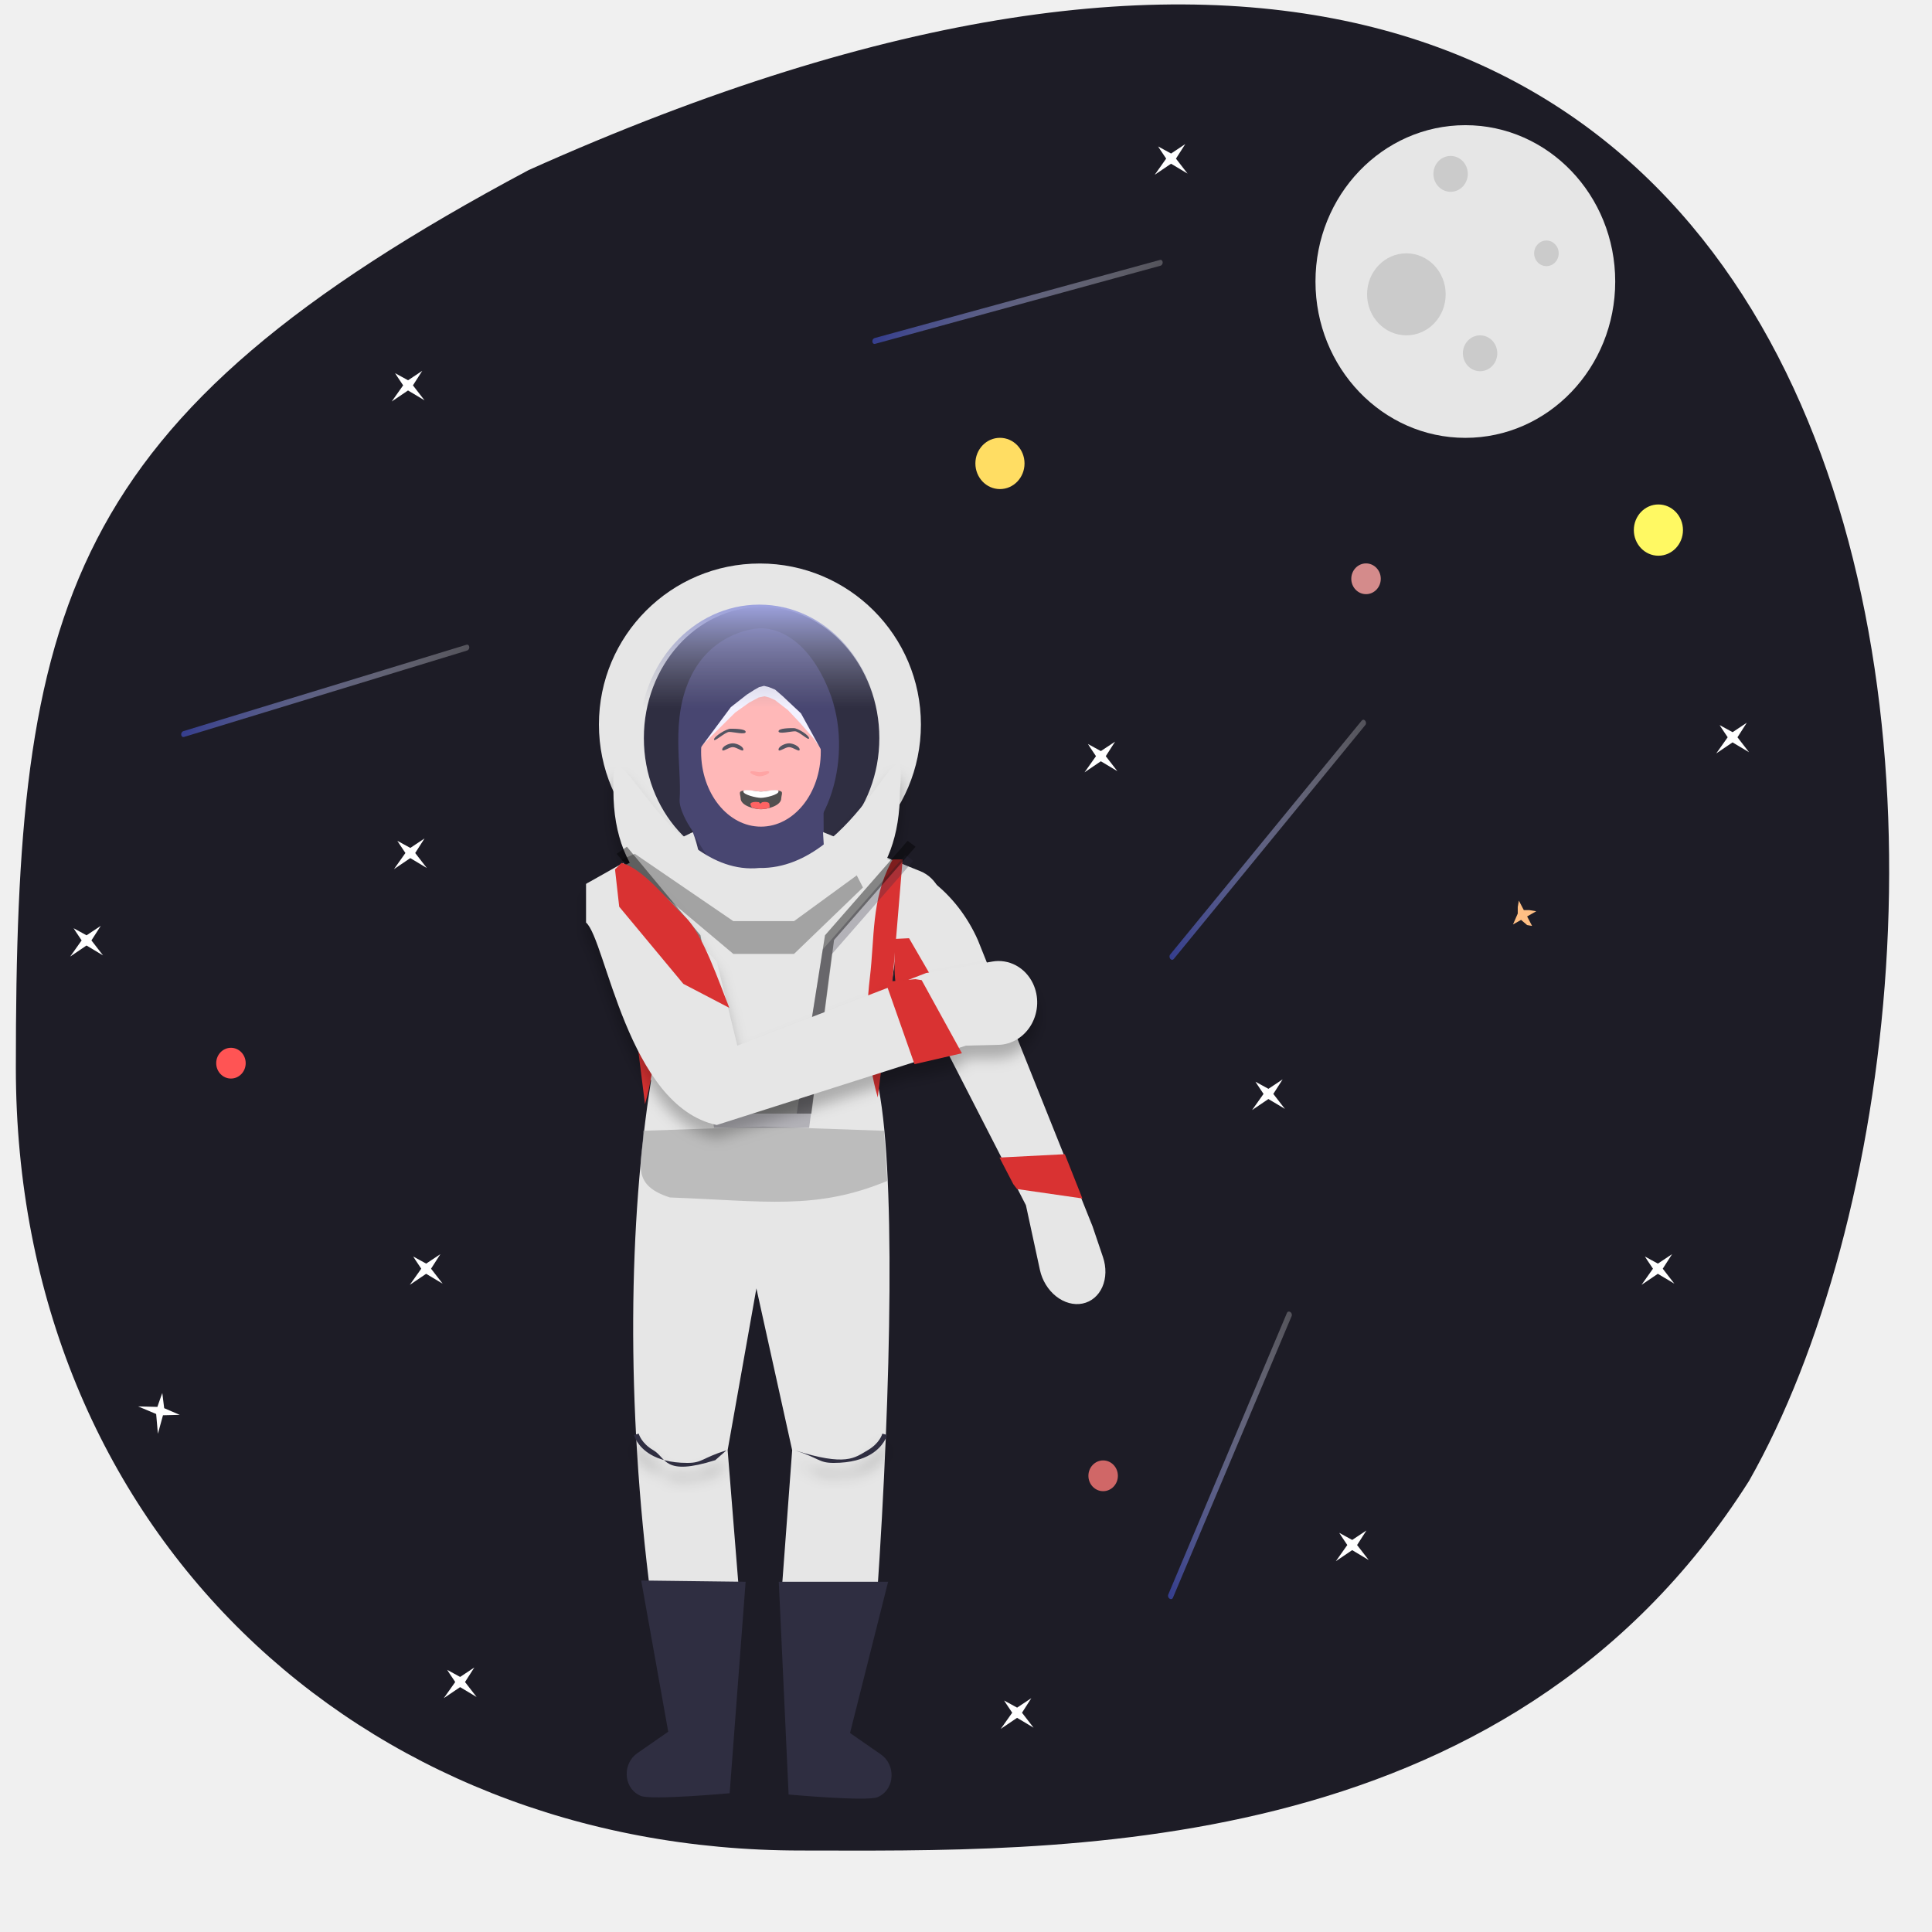
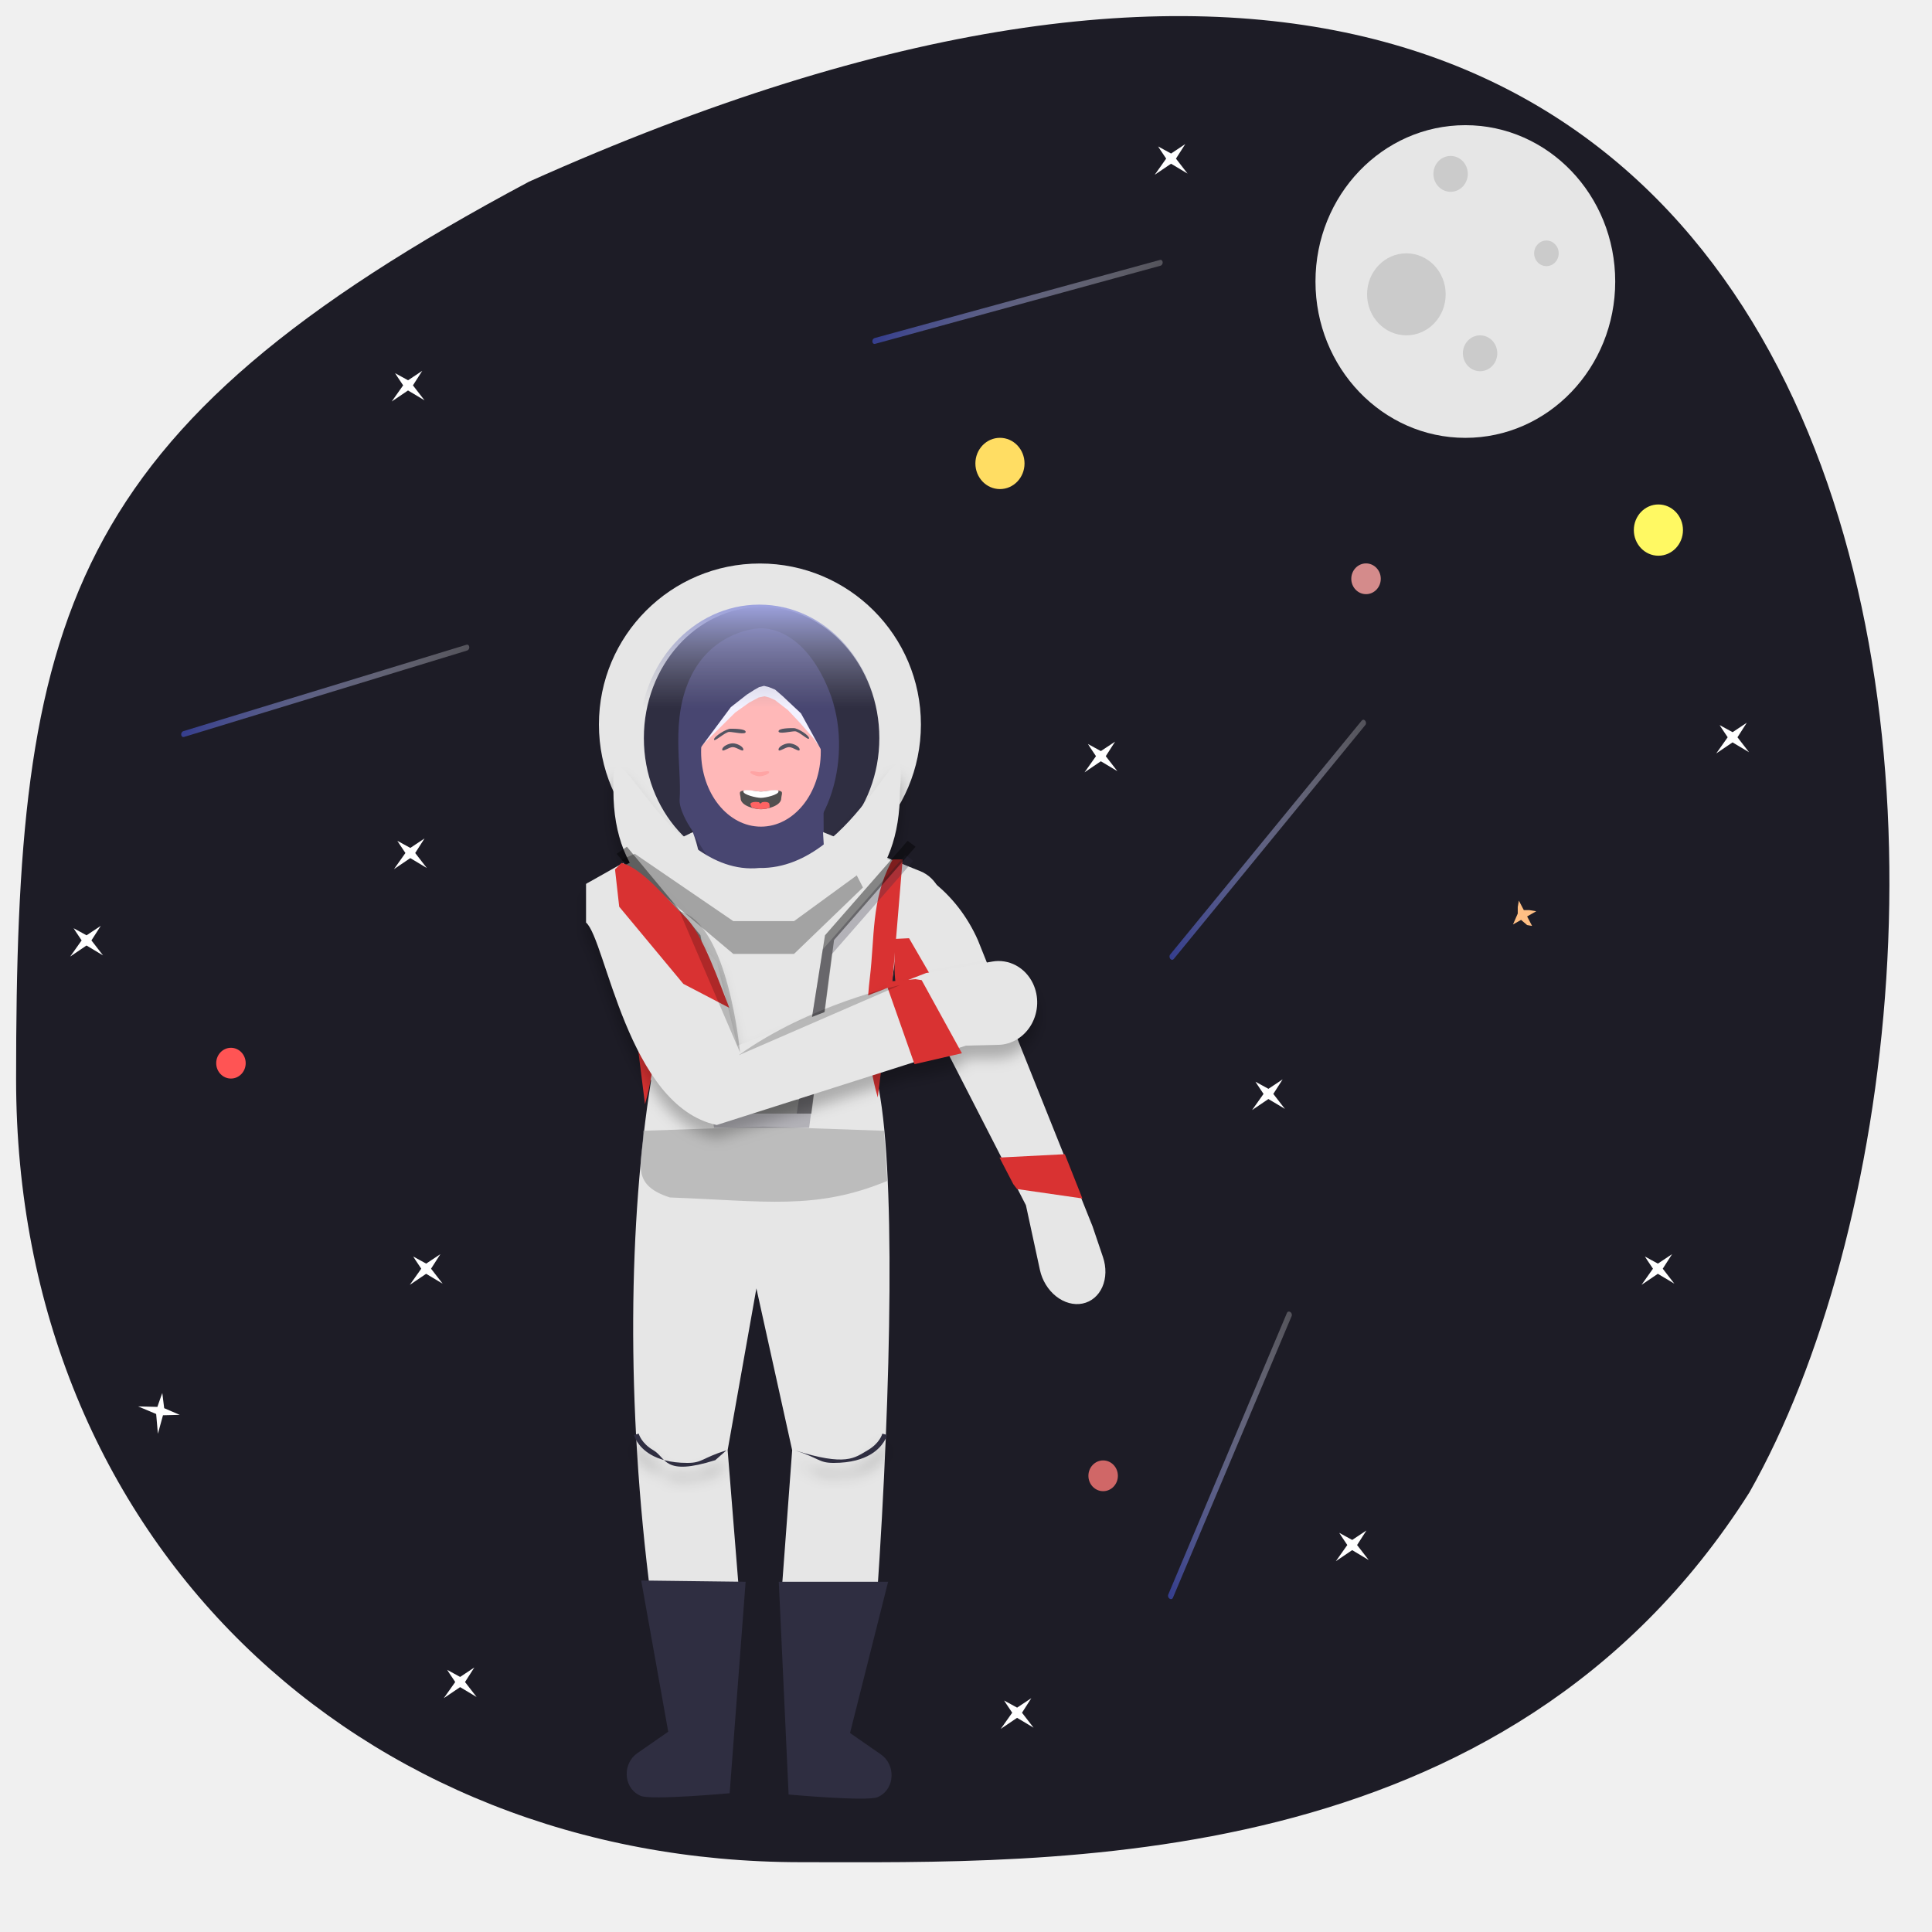
<svg xmlns="http://www.w3.org/2000/svg" width="600" height="600" viewBox="0 0 600 600" fill="none">
  <g id="404">
-     <path id="Vector" d="M543.187 459.902C467.445 579.457 326.264 574.694 248.741 574.694C111.365 574.694 4.922 474.844 4.922 331.54C4.922 188.236 18.985 130.196 164.186 52.812C615.612 -149.633 633.894 300 543.187 459.902Z" fill="#1D1C26" />
+     <path id="Vector" d="M543.265 463.526C467.523 583.082 326.342 578.319 248.819 578.319C111.443 578.319 5 478.468 5 335.164C5 191.86 19.063 133.82 164.265 56.436C615.69 -146.009 633.972 303.624 543.265 463.526Z" fill="#1D1C26" />
    <g id="moon">
      <path id="Vector_2" d="M455.076 135.979C480.782 135.979 501.62 114.242 501.62 87.427C501.62 60.613 480.782 38.875 455.076 38.875C429.371 38.875 408.533 60.613 408.533 87.427C408.533 114.242 429.371 135.979 455.076 135.979Z" fill="#E6E6E6" />
      <path id="Vector_3" d="M450.498 59.57C453.448 59.57 455.839 57.075 455.839 53.998C455.839 50.921 453.448 48.426 450.498 48.426C447.549 48.426 445.157 50.921 445.157 53.998C445.157 57.075 447.549 59.57 450.498 59.57Z" fill="#CBCBCB" />
      <path id="Vector_4" d="M459.655 115.285C462.604 115.285 464.996 112.791 464.996 109.714C464.996 106.636 462.604 104.142 459.655 104.142C456.705 104.142 454.313 106.636 454.313 109.714C454.313 112.791 456.705 115.285 459.655 115.285Z" fill="#CBCBCB" />
      <path id="Vector_5" d="M480.256 82.652C482.363 82.652 484.071 80.87 484.071 78.672C484.071 76.474 482.363 74.692 480.256 74.692C478.148 74.692 476.44 76.474 476.44 78.672C476.44 80.87 478.148 82.652 480.256 82.652Z" fill="#CBCBCB" />
      <path id="Vector_6" d="M436.764 104.142C443.507 104.142 448.972 98.44 448.972 91.407C448.972 84.374 443.507 78.672 436.764 78.672C430.022 78.672 424.556 84.374 424.556 91.407C424.556 98.44 430.022 104.142 436.764 104.142Z" fill="#CBCBCB" />
    </g>
    <path id="planet2" d="M310.545 151.889C314.759 151.889 318.175 148.325 318.175 143.929C318.175 139.533 314.759 135.97 310.545 135.97C306.331 135.97 302.915 139.533 302.915 143.929C302.915 148.325 306.331 151.889 310.545 151.889Z" fill="#FFDD63" />
    <path id="planet1" d="M515.032 172.583C519.246 172.583 522.662 169.019 522.662 164.624C522.662 160.228 519.246 156.664 515.032 156.664C510.818 156.664 507.402 160.228 507.402 164.624C507.402 169.019 510.818 172.583 515.032 172.583Z" fill="#FFF963" />
    <path id="planet3" d="M424.234 184.522C426.762 184.522 428.812 182.384 428.812 179.746C428.812 177.109 426.762 174.971 424.234 174.971C421.705 174.971 419.656 177.109 419.656 179.746C419.656 182.384 421.705 184.522 424.234 184.522Z" fill="#D48B8B" />
    <path id="planet4" d="M71.723 334.954C74.251 334.954 76.301 332.816 76.301 330.178C76.301 327.541 74.251 325.402 71.723 325.402C69.195 325.402 67.145 327.541 67.145 330.178C67.145 332.816 69.195 334.954 71.723 334.954Z" fill="#FF5454" />
    <path id="Vector_7" d="M342.592 463.099C345.12 463.099 347.17 460.961 347.17 458.324C347.17 455.686 345.12 453.548 342.592 453.548C340.063 453.548 338.014 455.686 338.014 458.324C338.014 460.961 340.063 463.099 342.592 463.099Z" fill="#D06767" />
    <path id="star4" d="M131.841 260.391L127.428 263.327L123.403 261.125L124.107 262.225L125.905 264.906L122.349 269.927L127.417 266.495L132.544 269.56L128.941 264.906V264.917L131.841 260.391Z" fill="white" />
    <path id="star7" d="M368.101 44.743L363.688 47.679L359.664 45.477L360.367 46.577L362.165 49.258L358.609 54.279L363.677 50.847L368.805 53.912L365.201 49.258V49.269L368.101 44.743Z" fill="white" />
    <path id="star6" d="M542.484 224.45L538.07 227.386L534.046 225.183L534.749 226.284L536.547 228.964L532.991 233.985L538.06 230.554L543.187 233.619L539.583 228.964V228.976L542.484 224.45Z" fill="white" />
    <path id="Vector_8" d="M519.28 389.487L514.866 392.423L510.842 390.22L511.545 391.32L513.343 394.001L509.787 399.022L514.856 395.591L519.983 398.655L516.379 394.001V394.012L519.28 389.487Z" fill="white" />
    <path id="star3" d="M131.138 115.159L126.724 118.095L122.7 115.892L123.403 116.993L125.201 119.674L121.646 124.694L126.714 121.263L131.841 124.328L128.238 119.674V119.685L131.138 115.159Z" fill="white" />
    <path id="star5" d="M31.29 287.531L26.877 290.467L22.853 288.264L23.556 289.364L25.354 292.045L21.798 297.066L26.866 293.635L31.994 296.699L28.39 292.045V292.056L31.29 287.531Z" fill="white" />
    <path id="star1" d="M398.337 335.208L393.924 338.144L389.899 335.941L390.603 337.042L392.401 339.722L388.845 344.743L393.913 341.312L399.04 344.376L395.437 339.722V339.733L398.337 335.208Z" fill="white" />
    <path id="Vector_9" d="M320.287 527.384L315.873 530.32L311.849 528.117L312.552 529.218L314.35 531.898L310.794 536.919L315.863 533.488L320.99 536.553L317.387 531.898V531.909L320.287 527.384Z" fill="white" />
    <path id="Vector_10" d="M424.354 475.306L419.94 478.242L415.916 476.039L416.619 477.139L418.417 479.82L414.861 484.841L419.93 481.41L425.057 484.474L421.453 479.82V479.831L424.354 475.306Z" fill="white" />
    <path id="Vector_11" d="M136.764 389.487L132.35 392.423L128.326 390.22L129.029 391.32L130.827 394.001L127.271 399.022L132.339 395.591L137.467 398.655L133.863 394.001V394.012L136.764 389.487Z" fill="white" />
    <path id="Vector_12" d="M55.827 439.402L50.988 437.319L50.406 432.618L49.946 433.85L48.875 436.925L42.892 436.772L48.496 439.13L49.035 445.268L50.618 439.518L50.61 439.525L55.827 439.402Z" fill="white" />
    <path id="Vector_13" d="M147.311 517.848L142.897 520.785L138.873 518.582L139.576 519.682L141.374 522.363L137.818 527.384L142.887 523.953L148.014 527.017L144.411 522.363V522.374L147.311 517.848Z" fill="white" />
    <path id="star2" d="M346.304 230.318L341.89 233.254L337.866 231.051L338.569 232.152L340.367 234.833L336.811 239.853L341.879 236.422L347.007 239.487L343.403 234.833V234.844L346.304 230.318Z" fill="white" />
    <path id="star8" d="M474.981 282.643L473.236 282.643L471.694 279.694L471.351 281.663L471.351 283.716L469.868 287.11L469.551 287.29L472.379 285.682L474.264 287.29L475.806 287.56L474.264 284.61L477.092 283.002L474.981 282.643Z" fill="#FFBF84" />
    <path id="shootingstar" opacity="0.8" d="M364.545 297.793L387.728 269.481L410.912 241.169L423.999 225.187C424.723 224.303 423.606 222.923 422.882 223.807L399.698 252.119L376.515 280.431L363.427 296.414C362.703 297.298 363.821 298.678 364.545 297.793Z" fill="url(#paint0_linear)" />
    <path id="shootingstar4" opacity="0.8" d="M364.273 496.167L378.64 462.082L393.006 427.996L401.117 408.754C401.565 407.69 400.114 406.705 399.665 407.77L385.298 441.855L370.932 475.941L362.821 495.182C362.373 496.247 363.824 497.232 364.273 496.167Z" fill="url(#paint1_linear)" />
    <path id="shootingstar3" opacity="0.8" d="M271.812 106.775L306.338 97.323L340.863 87.872L360.353 82.537C361.432 82.242 361.269 80.443 360.19 80.739L325.665 90.19L291.139 99.641L271.649 104.977C270.571 105.272 270.734 107.07 271.812 106.775Z" fill="url(#paint2_linear)" />
    <path id="shootingstar2" opacity="0.8" d="M57.182 228.852L91.44 218.397L125.699 207.942L145.038 202.04C146.108 201.714 145.897 199.921 144.827 200.248L110.568 210.703L76.31 221.158L56.971 227.06C55.901 227.386 56.112 229.179 57.182 228.852Z" fill="url(#paint3_linear)" />
    <path id="Vector_14" d="M277.354 278.044L277.553 278.458L277.354 278.84V278.044Z" fill="black" />
    <g id="astro">
      <path id="Vector_15" d="M236 275C263.614 275 286 252.614 286 225C286 197.386 263.614 175 236 175C208.385 175 186 197.386 186 225C186 252.614 208.385 275 236 275Z" fill="#E6E6E6" />
      <path id="Vector_16" d="M236.522 269.926C256.716 269.926 273.086 251.7 273.086 229.217C273.086 206.734 256.716 188.508 236.522 188.508C216.328 188.508 199.958 206.734 199.958 229.217C199.958 251.7 216.328 269.926 236.522 269.926Z" fill="#2F2E41" />
      <g id="head1">
        <path id="Vector_17" d="M214.7 209.797C221.657 195.814 235.42 195.162 235.42 195.162C235.42 195.162 248.832 193.122 257.435 214.418C265.454 234.268 257.537 261.612 240.232 266.259L257.435 258.941C252.268 264.09 246.713 259.052 244.244 258.941C234.199 258.556 228.601 266.278 221.997 264.09C216.418 262.241 210.796 252.094 211.056 248.472C211.811 237.956 208.007 223.251 214.7 209.797Z" fill="#484671" />
        <path id="Vector_18" d="M259.674 282.215C254.468 296.637 237.684 288.888 237.684 288.888C237.684 288.888 225.031 299.195 218.188 277.448C216.564 272.289 215.199 270.458 215.076 264.792C214.715 248.193 223.343 219.714 233.233 216.014L220.074 223.715C223.996 218.375 235.686 248.113 237.586 248.199C245.32 248.481 242.183 215.864 247.287 218.034C251.599 219.867 256.032 230.212 255.87 233.931C255.63 239.442 255.796 261.088 255.859 268.093C255.918 274.808 262.125 275.423 259.674 282.215Z" fill="#484671" />
        <g id="face">
          <path id="Vector_19" opacity="0.2" d="M242.641 281.476L259.045 264.985C259.045 264.985 255.727 274.42 242.641 281.476Z" fill="black" />
          <path id="Vector_20" opacity="0.2" d="M214.167 257.163L226.524 276.998C226.524 276.998 218.505 271.847 214.167 257.163Z" fill="black" />
          <path id="Vector_21" d="M236.316 256.724C246.579 256.724 254.898 246.322 254.898 233.491C254.898 220.66 246.579 210.259 236.316 210.259C226.053 210.259 217.733 220.66 217.733 233.491C217.733 246.322 226.053 256.724 236.316 256.724Z" fill="#FFB8B8" />
          <g id="mouth">
            <g id="Frame 1" clip-path="url(#clip0)">
              <path id="mouthsmile" d="M242.623 247.916C242.623 250.224 238.329 251.322 236.316 251.322C234.304 251.322 230.01 250.224 230.01 247.916C230.01 247.28 229.495 246.098 230.01 245.809C231.363 245.049 234.859 245.809 236.316 245.809C237.774 245.809 241.27 245.049 242.623 245.809C243.137 246.098 242.623 247.28 242.623 247.916Z" fill="#515050" />
              <path id="mouthsmile_2" d="M241.781 245.809C241.781 246.798 237.791 247.778 236.316 247.778C234.84 247.778 230.85 246.798 230.85 245.809C230.85 244.82 234.84 245.823 236.316 245.823C237.791 245.823 241.781 244.82 241.781 245.809Z" fill="white" />
              <path id="mouthsmile_3" d="M233.049 249.734C233.036 249.054 234.691 248.944 235.562 249.106C236.048 249.196 235.711 249.525 236.099 249.517C236.486 249.51 236.378 249.195 236.823 249.106C237.623 248.945 238.922 249.054 238.935 249.734C238.94 250.036 239.128 250.617 238.935 250.793C238.453 251.233 236.872 251.268 236.099 251.283C236.883 251.258 235.615 251.292 236.099 251.283C235.454 251.283 235.454 251.283 233.772 250.861C233.342 250.861 233.053 249.929 233.049 249.734Z" fill="#FF6363" />
            </g>
          </g>
          <path id="mouthsmile_4" d="M238.866 239.796C238.866 240.444 236.837 241.086 235.952 241.086C235.066 241.086 233.037 240.444 233.037 239.796C233.037 239.149 235.066 239.796 235.952 239.796C236.837 239.796 238.866 239.149 238.866 239.796Z" fill="#FFA3A3" fill-opacity="0.98" />
          <path id="lefteye" d="M230.85 232.78C230.85 231.808 228.85 230.846 227.571 230.846C226.292 230.846 224.292 231.808 224.292 232.78C224.292 233.752 226.292 232.027 227.571 232.027C228.85 232.027 230.85 233.752 230.85 232.78Z" fill="#535461" />
          <path id="lefteyebrow" d="M231.579 227.302C231.579 226.33 228.16 226.313 226.881 226.313C225.602 226.313 221.741 228.693 221.741 229.664C221.741 230.636 225.199 227.302 226.478 227.302C227.757 227.302 231.579 228.273 231.579 227.302Z" fill="#535461" />
          <path id="lefteyebrow_2" d="M241.781 227.109C241.781 226.137 245.201 226.12 246.479 226.12C247.758 226.12 251.255 228.299 251.255 229.27C251.255 230.242 248.161 227.109 246.883 227.109C245.604 227.109 241.781 228.081 241.781 227.109Z" fill="#535461" />
          <path id="righteye" d="M248.34 232.78C248.34 231.808 246.339 230.846 245.06 230.846C243.782 230.846 241.781 231.808 241.781 232.78C241.781 233.752 243.782 232.027 245.06 232.027C246.339 232.027 248.34 233.752 248.34 232.78Z" fill="#535461" />
        </g>
        <path id="Vector_22" d="M217.679 218.773L224.122 210.498L232.393 208.313H240.664L247.807 210.498L254.95 220.549V232.518L252.635 229.289L248.378 224.43L244.727 220.549L240.664 217.402L238.886 216.621L237.425 216.231L235.6 216.621L234.139 217.402L232.679 218.183L228.298 221.306L216.979 232.518L217.679 218.773Z" fill="#F3F1FF" />
        <path id="Vector_23" d="M216.654 214.256L223.518 205.492L232.328 203.178H241.138L248.747 205.492L256.356 216.137L255.621 233.985L248.747 221.543L243.001 216.137L240.711 214.163L238.804 213.386L237.277 212.998L235.751 213.386L234.225 214.256L231.935 215.717L226.975 219.601L216.276 233.985L216.654 214.256Z" fill="#484671" />
      </g>
      <path id="Vector_24" d="M235.819 269.927C256.401 269.927 273.086 251.536 273.086 228.851C273.086 206.165 256.401 187.775 235.819 187.775C215.237 187.775 198.552 206.165 198.552 228.851C198.552 251.536 215.237 269.927 235.819 269.927Z" fill="url(#paint4_linear)" />
      <g id="Vector_25" filter="url(#filter0_d)">
        <path d="M235.819 287.53C263.391 287.53 279.5 273.644 279.5 245.5C281.905 217.746 266.673 270.093 235.819 269.56C206.055 272.531 189.34 218.929 190.5 245.5C190.5 273.644 208.246 287.53 235.819 287.53Z" fill="#E6E6E6" />
      </g>
      <g id="suit">
        <path id="Vector_26" d="M272.38 495.615C262.476 506.083 252.557 506.153 242.623 495.953L246.015 450.367L234.905 400.122L225.975 450.367L229.651 496.1C219.724 504.481 210.472 505.61 202.183 496.411C194.276 435.476 195.319 378.866 202.183 335.632L190.465 283.903L182.345 274.345L215.154 258.427C221.761 275.475 211.341 284.195 234.905 283.903C258.261 283.614 256.517 274.449 255.594 258.427L285.775 270.536C288.346 271.567 290.442 273.582 291.637 276.171C292.833 278.759 280.947 281.164 280.118 283.903L272.38 335.632C278.25 361.06 276.801 430.998 272.38 495.615Z" fill="#E6E6E6" />
        <path id="Vector_27" d="M226.599 556.902C226.599 556.902 202.241 559.128 198.979 557.726C198.773 557.638 198.572 557.542 198.377 557.438C193.528 554.855 193.38 547.622 197.912 544.475L207.524 537.8L199.131 490.84L231.559 491.238L226.599 556.902Z" fill="#2F2E41" />
        <path id="Vector_28" d="M244.911 557.3C244.911 557.3 269.269 559.526 272.532 558.124C272.738 558.036 272.938 557.94 273.133 557.836C277.983 555.253 278.13 548.02 273.598 544.873L263.987 538.198L275.813 491.238H241.859L244.911 557.3Z" fill="#2F2E41" />
        <g id="Vector_29" filter="url(#filter1_d)">
          <path d="M213.485 454.322C208.052 454.322 204.441 453.115 202.088 451.731C197.803 449.21 196.919 445.776 196.883 445.631L198.362 445.236L197.622 445.434L198.361 445.232C198.391 445.353 199.163 448.212 202.905 450.384C207.025 452.774 206.024 458.548 222.13 453.468L225.645 450.384C217.938 452.815 218.15 454.322 213.485 454.322Z" fill="#2F2E41" />
        </g>
        <g id="Vector_30" filter="url(#filter2_d)">
          <path d="M258.893 454.322C254.228 454.322 254.449 452.816 246.74 450.384C262.845 455.464 265.351 452.775 269.473 450.384C273.215 448.212 273.986 445.353 274.017 445.232L275.494 445.631C275.458 445.776 274.575 449.21 270.289 451.731C267.936 453.115 264.325 454.322 258.893 454.322Z" fill="#2F2E41" />
        </g>
        <path id="Vector_31" d="M276.953 266.992L246.601 296.238H227.732L192.926 266.992L197.145 265.159L227.732 286.063H246.601L272.734 266.992H276.953Z" fill="black" fill-opacity="0.29" />
        <path id="Vector_32" d="M275.547 366.748L274.542 351.175L237.225 349.878L199.788 351.174C199.696 360.583 195.202 367.79 208.044 371.883C237.71 372.983 253.398 375.917 275.547 366.748Z" fill="#A3A3A3" fill-opacity="0.62" />
        <g id="rightarmastro">
          <path id="Vector_33" d="M303.698 291.976L332.638 364.223L338.19 378.08L339.294 380.829L342.536 390.4C343.069 391.973 343.327 393.608 343.293 395.203C343.26 396.798 342.935 398.32 342.34 399.673C341.745 401.026 340.892 402.182 339.834 403.069C338.775 403.956 337.535 404.555 336.19 404.829C334.844 405.103 333.422 405.046 332.012 404.661C330.602 404.277 329.234 403.573 327.993 402.593C326.751 401.614 325.664 400.38 324.797 398.968C323.931 397.556 323.304 395.996 322.956 394.385L318.609 374.292L317.922 372.96L313.648 364.618L262.953 265.775L270.1 266.156C276.837 266.525 283.622 269.174 289.601 273.769C295.58 278.363 300.485 284.698 303.698 291.976Z" fill="#E6E6E6" />
          <path id="Vector_34" d="M277.749 291.597L282.314 291.375L293.074 309.936L289.836 322.953C285.192 319.404 282.449 315.87 279.716 310.587C276.983 305.304 278.038 297.583 277.749 291.597Z" fill="#D93232" />
          <path id="Vector_35" d="M330.687 358.447L336.142 372.192L315.849 369.267L314.679 367.732L310.399 359.49L330.687 358.447Z" fill="#D93232" />
        </g>
        <path id="Vector_36" d="M276.643 267.965L277.249 266.895L280.326 266.895L277.249 303.769L272.592 340.81C269.3 329.5 268.604 316.44 270.13 303.769C271.657 291.098 270.596 279.525 276.643 267.965Z" fill="#D93232" />
        <path id="Vector_37" d="M196.258 270.065L195.652 268.995L192.575 268.995L195.652 305.868L200.309 342.91C203.601 331.6 204.297 318.539 202.77 305.868C201.244 293.197 202.305 281.625 196.258 270.065Z" fill="#D93232" />
        <path id="Vector_38" d="M251.288 350.244H221.756L213.318 296.332L190.817 269.56L193.981 267.359L216.834 294.865L225.975 345.843H247.421L255.507 294.865L281.172 265.525L283.633 267.359L258.32 296.332L254.804 323.288L251.288 350.244Z" fill="#2F2E41" fill-opacity="0.28" />
        <path id="Vector_39" d="M251.991 345.843H222.459L214.021 291.931L191.52 265.159L194.684 262.958L217.537 290.464L226.678 341.442H248.124L256.21 290.464L281.875 261.125L284.336 262.958L259.023 291.931L255.507 318.887L251.991 345.843Z" fill="black" fill-opacity="0.42" />
      </g>
      <g id="leftarmastro" filter="url(#filter3_d)">
        <path id="Vector_40" d="M287.634 302.173L308.182 298.618C310.708 298.181 313.287 298.607 315.554 299.835C317.821 301.063 319.66 303.032 320.81 305.46C321.739 307.422 322.183 309.613 322.101 311.824C322.019 314.035 321.413 316.195 320.34 318.099C319.267 320.003 317.764 321.589 315.97 322.708C314.177 323.826 312.153 324.439 310.09 324.49L299.96 324.74L222.59 349.377C194.869 343.518 188.159 291.825 182 286.5C184.319 294.634 180.094 279.816 182 286.5L182 274.5L193.5 268L222.59 298.618L229 324.74L287.634 302.173Z" fill="#E6E6E6" />
        <path id="Vector_41" d="M193 268L191 270L192.301 281.587L212.22 305.547L226.5 313C223.485 305.499 218.185 289.903 212.879 284.861C207.573 279.819 199.562 269.599 193 268Z" fill="#D93232" />
        <path id="Vector_42" d="M284.01 330.488L298.724 327.096L286.234 304.399L284.317 304.092L275 304.892L284.01 330.488Z" fill="#D93232" />
      </g>
+       <path id="Vector_43" opacity="0.2" d="M211 283L229.813 326.833C229.813 326.833 226.223 286.847 211 283Z" fill="black" />
+       <path id="Vector_44" opacity="0.2" d="M229.391 327.719L279.577 305.912C279.577 305.912 251.374 311.885 229.391 327.719Z" fill="black" />
    </g>
  </g>
  <defs>
    <filter id="filter0_d" x="186.443" y="237.381" width="97.303" height="58.15" filterUnits="userSpaceOnUse" color-interpolation-filters="sRGB">
      <feFlood flood-opacity="0" result="BackgroundImageFix" />
      <feColorMatrix in="SourceAlpha" type="matrix" values="0 0 0 0 0 0 0 0 0 0 0 0 0 0 0 0 0 0 127 0" />
      <feOffset dy="4" />
      <feGaussianBlur stdDeviation="2" />
      <feColorMatrix type="matrix" values="0 0 0 0 0 0 0 0 0 0 0 0 0 0 0 0 0 0 0.25 0" />
      <feBlend mode="normal" in2="BackgroundImageFix" result="effect1_dropShadow" />
      <feBlend mode="normal" in="SourceGraphic" in2="effect1_dropShadow" result="shape" />
    </filter>
    <filter id="filter1_d" x="192.883" y="445.232" width="36.762" height="18.264" filterUnits="userSpaceOnUse" color-interpolation-filters="sRGB">
      <feFlood flood-opacity="0" result="BackgroundImageFix" />
      <feColorMatrix in="SourceAlpha" type="matrix" values="0 0 0 0 0 0 0 0 0 0 0 0 0 0 0 0 0 0 127 0" />
      <feOffset dy="4" />
      <feGaussianBlur stdDeviation="2" />
      <feColorMatrix type="matrix" values="0 0 0 0 0 0 0 0 0 0 0 0 0 0 0 0 0 0 0.25 0" />
      <feBlend mode="normal" in2="BackgroundImageFix" result="effect1_dropShadow" />
      <feBlend mode="normal" in="SourceGraphic" in2="effect1_dropShadow" result="shape" />
    </filter>
    <filter id="filter2_d" x="242.74" y="445.232" width="36.754" height="17.09" filterUnits="userSpaceOnUse" color-interpolation-filters="sRGB">
      <feFlood flood-opacity="0" result="BackgroundImageFix" />
      <feColorMatrix in="SourceAlpha" type="matrix" values="0 0 0 0 0 0 0 0 0 0 0 0 0 0 0 0 0 0 127 0" />
      <feOffset dy="4" />
      <feGaussianBlur stdDeviation="2" />
      <feColorMatrix type="matrix" values="0 0 0 0 0 0 0 0 0 0 0 0 0 0 0 0 0 0 0.25 0" />
      <feBlend mode="normal" in2="BackgroundImageFix" result="effect1_dropShadow" />
      <feBlend mode="normal" in="SourceGraphic" in2="effect1_dropShadow" result="shape" />
    </filter>
    <filter id="filter3_d" x="171.568" y="267.014" width="157.454" height="99.047" filterUnits="userSpaceOnUse" color-interpolation-filters="sRGB">
      <feFlood flood-opacity="0" result="BackgroundImageFix" />
      <feColorMatrix in="SourceAlpha" type="matrix" values="0 0 0 0 0 0 0 0 0 0 0 0 0 0 0 0 0 0 127 0" />
      <feOffset dy="4" />
      <feGaussianBlur stdDeviation="2" />
      <feColorMatrix type="matrix" values="0 0 0 0 0 0 0 0 0 0 0 0 0 0 0 0 0 0 0.25 0" />
      <feBlend mode="normal" in2="BackgroundImageFix" result="effect1_dropShadow" />
      <feBlend mode="normal" in="SourceGraphic" in2="effect1_dropShadow" result="shape" />
    </filter>
    <linearGradient id="paint0_linear" x1="363.193" y1="260.8" x2="424.234" y2="260.8" gradientUnits="userSpaceOnUse">
      <stop stop-color="#3A45A7" />
      <stop offset="1" stop-color="white" stop-opacity="0.3" />
    </linearGradient>
    <linearGradient id="paint1_linear" x1="352.746" y1="461.154" x2="411.588" y2="444.156" gradientUnits="userSpaceOnUse">
      <stop stop-color="#3A45A7" />
      <stop offset="1" stop-color="white" stop-opacity="0.3" />
    </linearGradient>
    <linearGradient id="paint2_linear" x1="290.937" y1="75.59" x2="342.424" y2="109.884" gradientUnits="userSpaceOnUse">
      <stop stop-color="#3A45A7" />
      <stop offset="1" stop-color="white" stop-opacity="0.3" />
    </linearGradient>
    <linearGradient id="paint3_linear" x1="75.463" y1="197.122" x2="127.817" y2="229.951" gradientUnits="userSpaceOnUse">
      <stop stop-color="#3A45A7" />
      <stop offset="1" stop-color="white" stop-opacity="0.3" />
    </linearGradient>
    <linearGradient id="paint4_linear" x1="235.819" y1="187.775" x2="235.819" y2="269.927" gradientUnits="userSpaceOnUse">
      <stop stop-color="#9DA2DF" />
      <stop offset="0.391" stop-color="#9293A3" stop-opacity="0" />
    </linearGradient>
    <clipPath id="clip0">
      <rect width="16.761" height="7.088" fill="white" transform="translate(228.664 245.021)" />
    </clipPath>
  </defs>
</svg>
